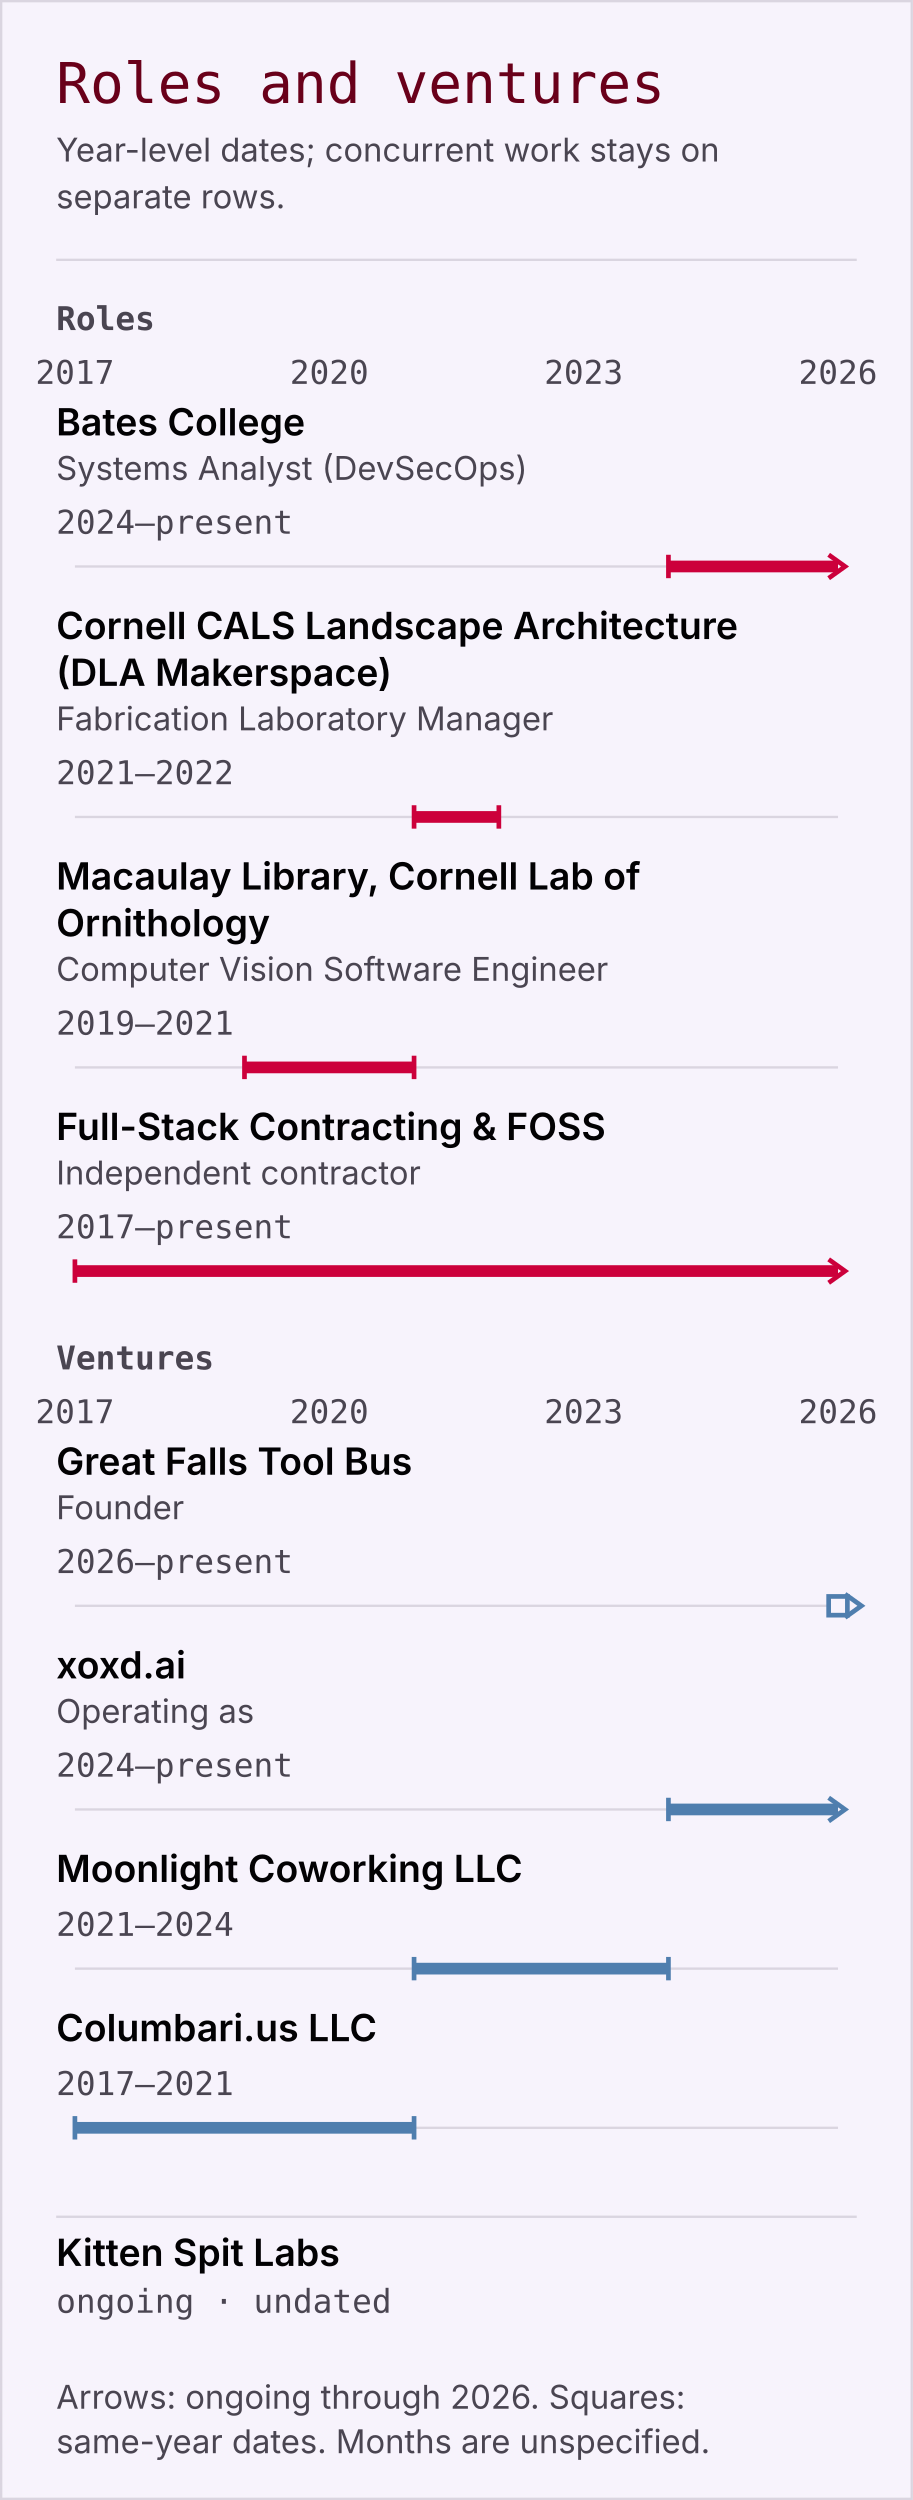
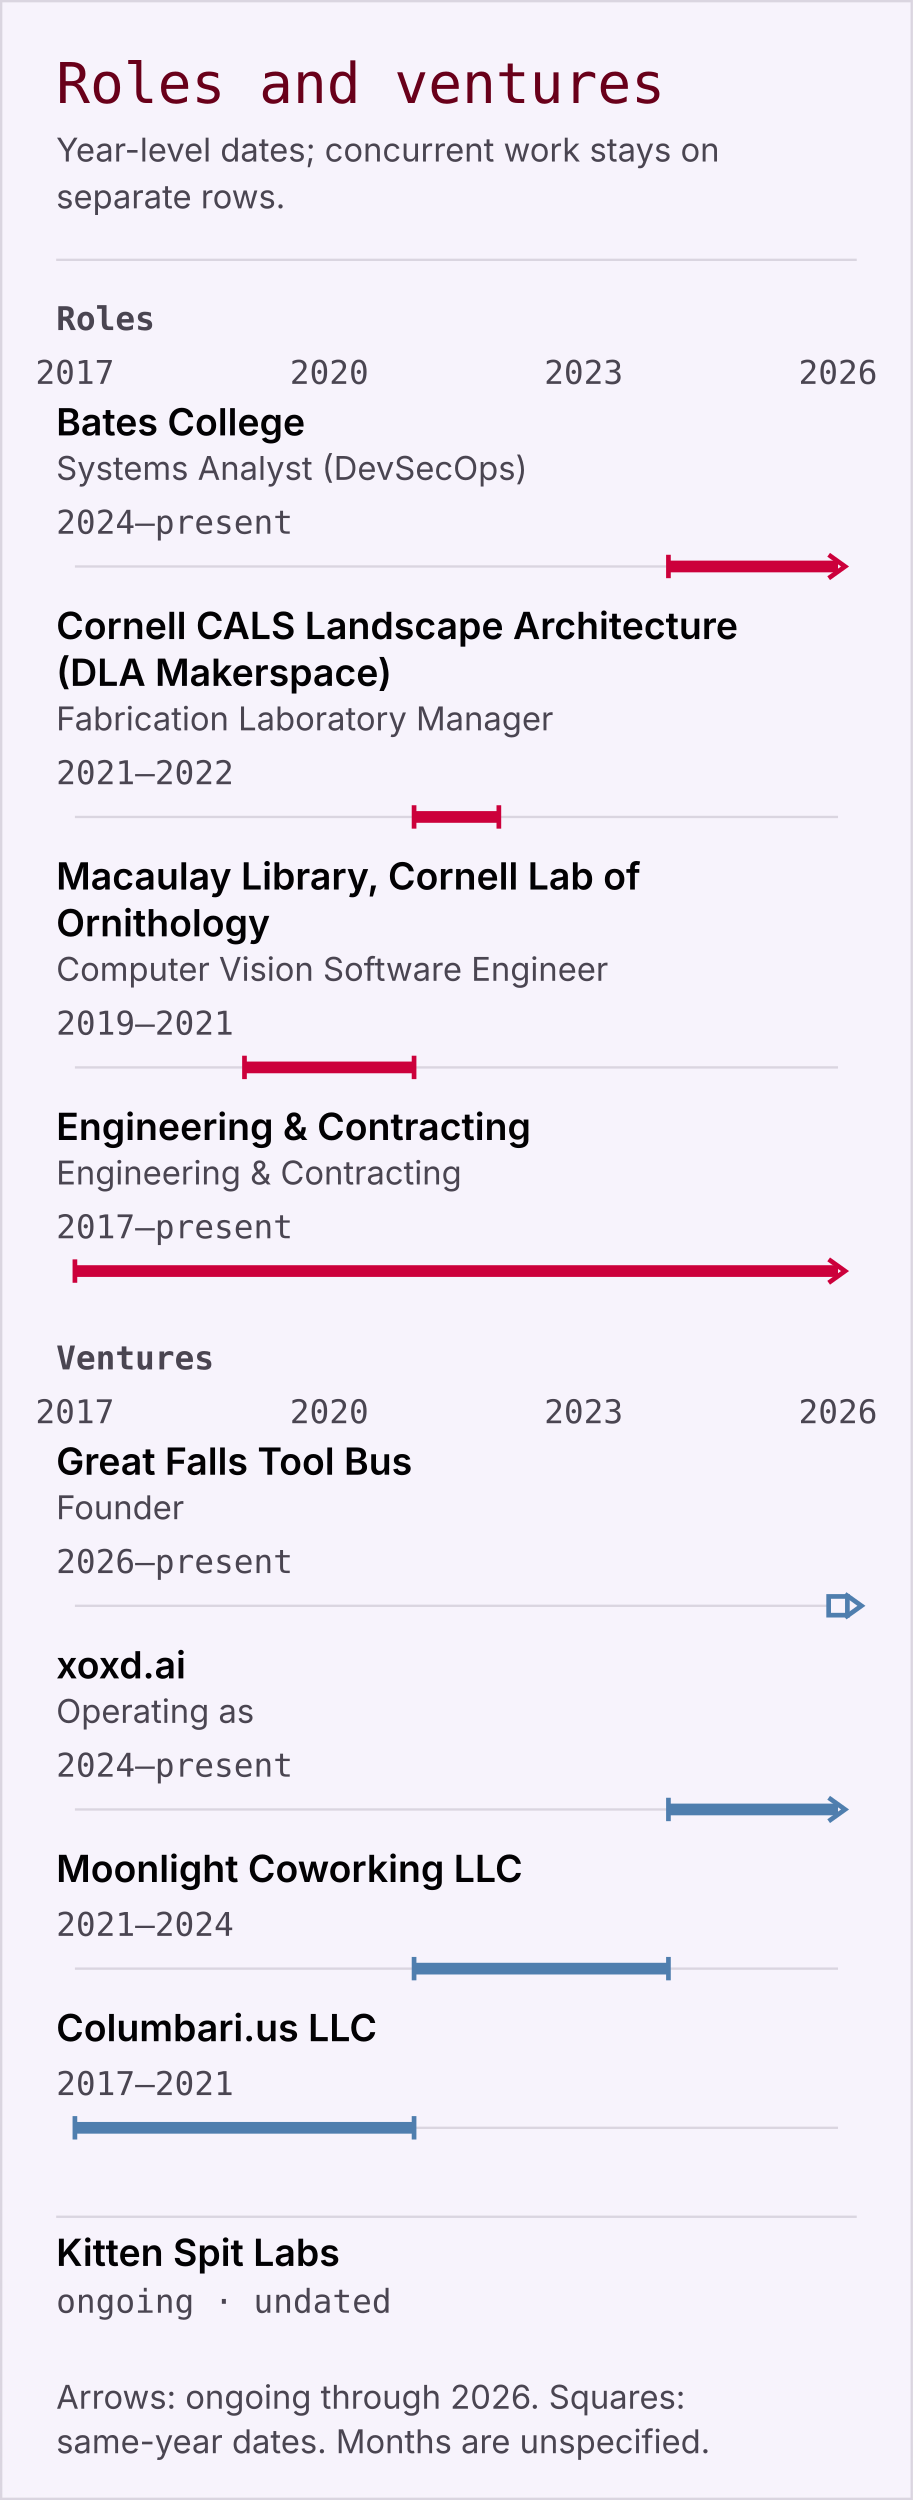
<svg xmlns="http://www.w3.org/2000/svg" viewBox="0 0 390 1068" width="390" height="1068" role="img" aria-labelledby="roles-ventures-light-390-title" aria-describedby="roles-ventures-light-390-desc">
  <style>text{font-variant-numeric:tabular-nums}@media (prefers-reduced-motion:reduce){*{animation:none!important;transition:none!important}}</style>
  <rect x=".5" y=".5" width="389" height="1067" fill="#f7f3fc" stroke="#dad5e0" />
  <text x="24" y="44" font-size="24" font-family="'FiraCode Nerd Font Mono', 'SFMono-Regular', Menlo, Consolas, monospace" font-weight="500" fill="#69001a" text-anchor="start">Roles and ventures</text>
  <text x="24" y="69" font-size="14" font-family="'Inter', Arial, Helvetica, sans-serif" font-weight="400" fill="#4a4551" text-anchor="start">Year-level dates; concurrent work stays on</text>
  <text x="24" y="89" font-size="14" font-family="'Inter', Arial, Helvetica, sans-serif" font-weight="400" fill="#4a4551" text-anchor="start">separate rows.</text>
  <line x1="24" y1="111" x2="366" y2="111" stroke="#dad5e0" />
  <g data-plot="dated">
    <text x="24" y="141" font-size="14" font-family="'FiraCode Nerd Font Mono', 'SFMono-Regular', Menlo, Consolas, monospace" font-weight="600" fill="#4a4551" text-anchor="start">Roles</text>
    <text x="32" y="164" font-size="14" font-family="'FiraCode Nerd Font Mono', 'SFMono-Regular', Menlo, Consolas, monospace" font-weight="400" fill="#4a4551" text-anchor="middle">2017</text>
    <text x="140.667" y="164" font-size="14" font-family="'FiraCode Nerd Font Mono', 'SFMono-Regular', Menlo, Consolas, monospace" font-weight="400" fill="#4a4551" text-anchor="middle">2020</text>
    <text x="249.333" y="164" font-size="14" font-family="'FiraCode Nerd Font Mono', 'SFMono-Regular', Menlo, Consolas, monospace" font-weight="400" fill="#4a4551" text-anchor="middle">2023</text>
    <text x="358" y="164" font-size="14" font-family="'FiraCode Nerd Font Mono', 'SFMono-Regular', Menlo, Consolas, monospace" font-weight="400" fill="#4a4551" text-anchor="middle">2026</text>
    <g data-row="role" data-name="Bates College">
      <text x="24" y="186" font-size="16" font-family="'Inter', Arial, Helvetica, sans-serif" font-weight="600" fill="#020103" text-anchor="start">Bates College</text>
      <text x="24" y="205" font-size="14" font-family="'Inter', Arial, Helvetica, sans-serif" font-weight="400" fill="#4a4551" text-anchor="start">Systems Analyst (DevSecOps)</text>
      <text x="24" y="228" font-size="14" font-family="'FiraCode Nerd Font Mono', 'SFMono-Regular', Menlo, Consolas, monospace" font-weight="400" fill="#4a4551" text-anchor="start">2024–present</text>
      <line x1="32" y1="242" x2="358" y2="242" stroke="#dad5e0" />
      <g data-interval="year" data-start="2024" data-end="2026" data-ongoing="true">
        <line x1="285.556" y1="242" x2="358" y2="242" stroke="#cc003b" stroke-width="5" />
        <line x1="285.556" y1="237" x2="285.556" y2="247" stroke="#cc003b" stroke-width="2" />
        <path d="M354 237L361 242L354 247" fill="none" stroke="#cc003b" stroke-width="2" />
      </g>
    </g>
    <g data-row="role" data-name="Cornell CALS Landscape Architecture (DLA Makerspace)">
      <text x="24" y="273" font-size="16" font-family="'Inter', Arial, Helvetica, sans-serif" font-weight="600" fill="#020103" text-anchor="start">Cornell CALS Landscape Architecture</text>
      <text x="24" y="293" font-size="16" font-family="'Inter', Arial, Helvetica, sans-serif" font-weight="600" fill="#020103" text-anchor="start">(DLA Makerspace)</text>
      <text x="24" y="312" font-size="14" font-family="'Inter', Arial, Helvetica, sans-serif" font-weight="400" fill="#4a4551" text-anchor="start">Fabrication Laboratory Manager</text>
      <text x="24" y="335" font-size="14" font-family="'FiraCode Nerd Font Mono', 'SFMono-Regular', Menlo, Consolas, monospace" font-weight="400" fill="#4a4551" text-anchor="start">2021–2022</text>
      <line x1="32" y1="349" x2="358" y2="349" stroke="#dad5e0" />
      <g data-interval="year" data-start="2021" data-end="2022" data-ongoing="false">
        <line x1="176.889" y1="349" x2="213.111" y2="349" stroke="#cc003b" stroke-width="5" />
        <line x1="176.889" y1="344" x2="176.889" y2="354" stroke="#cc003b" stroke-width="2" />
        <line x1="213.111" y1="344" x2="213.111" y2="354" stroke="#cc003b" stroke-width="2" />
      </g>
    </g>
    <g data-row="role" data-name="Macaulay Library, Cornell Lab of Ornithology">
      <text x="24" y="380" font-size="16" font-family="'Inter', Arial, Helvetica, sans-serif" font-weight="600" fill="#020103" text-anchor="start">Macaulay Library, Cornell Lab of</text>
      <text x="24" y="400" font-size="16" font-family="'Inter', Arial, Helvetica, sans-serif" font-weight="600" fill="#020103" text-anchor="start">Ornithology</text>
      <text x="24" y="419" font-size="14" font-family="'Inter', Arial, Helvetica, sans-serif" font-weight="400" fill="#4a4551" text-anchor="start">Computer Vision Software Engineer</text>
      <text x="24" y="442" font-size="14" font-family="'FiraCode Nerd Font Mono', 'SFMono-Regular', Menlo, Consolas, monospace" font-weight="400" fill="#4a4551" text-anchor="start">2019–2021</text>
      <line x1="32" y1="456" x2="358" y2="456" stroke="#dad5e0" />
      <g data-interval="year" data-start="2019" data-end="2021" data-ongoing="false">
        <line x1="104.444" y1="456" x2="176.889" y2="456" stroke="#cc003b" stroke-width="5" />
        <line x1="104.444" y1="451" x2="104.444" y2="461" stroke="#cc003b" stroke-width="2" />
        <line x1="176.889" y1="451" x2="176.889" y2="461" stroke="#cc003b" stroke-width="2" />
      </g>
    </g>
-     <g data-row="role" data-name="Full-Stack Contracting &amp; FOSS">
-       <text x="24" y="487" font-size="16" font-family="'Inter', Arial, Helvetica, sans-serif" font-weight="600" fill="#020103" text-anchor="start">Full-Stack Contracting &amp; FOSS</text>
-       <text x="24" y="506" font-size="14" font-family="'Inter', Arial, Helvetica, sans-serif" font-weight="400" fill="#4a4551" text-anchor="start">Independent contractor</text>
+     <g data-row="role" data-name="Engineering &amp; Contracting">
+       <text x="24" y="487" font-size="16" font-family="'Inter', Arial, Helvetica, sans-serif" font-weight="600" fill="#020103" text-anchor="start">Engineering &amp; Contracting</text>
+       <text x="24" y="506" font-size="14" font-family="'Inter', Arial, Helvetica, sans-serif" font-weight="400" fill="#4a4551" text-anchor="start">Engineering &amp; Contracting</text>
      <text x="24" y="529" font-size="14" font-family="'FiraCode Nerd Font Mono', 'SFMono-Regular', Menlo, Consolas, monospace" font-weight="400" fill="#4a4551" text-anchor="start">2017–present</text>
      <line x1="32" y1="543" x2="358" y2="543" stroke="#dad5e0" />
      <g data-interval="year" data-start="2017" data-end="2026" data-ongoing="true">
        <line x1="32" y1="543" x2="358" y2="543" stroke="#cc003b" stroke-width="5" />
        <line x1="32" y1="538" x2="32" y2="548" stroke="#cc003b" stroke-width="2" />
        <path d="M354 538L361 543L354 548" fill="none" stroke="#cc003b" stroke-width="2" />
      </g>
    </g>
    <text x="24" y="585" font-size="14" font-family="'FiraCode Nerd Font Mono', 'SFMono-Regular', Menlo, Consolas, monospace" font-weight="600" fill="#4a4551" text-anchor="start">Ventures</text>
    <text x="32" y="608" font-size="14" font-family="'FiraCode Nerd Font Mono', 'SFMono-Regular', Menlo, Consolas, monospace" font-weight="400" fill="#4a4551" text-anchor="middle">2017</text>
    <text x="140.667" y="608" font-size="14" font-family="'FiraCode Nerd Font Mono', 'SFMono-Regular', Menlo, Consolas, monospace" font-weight="400" fill="#4a4551" text-anchor="middle">2020</text>
    <text x="249.333" y="608" font-size="14" font-family="'FiraCode Nerd Font Mono', 'SFMono-Regular', Menlo, Consolas, monospace" font-weight="400" fill="#4a4551" text-anchor="middle">2023</text>
    <text x="358" y="608" font-size="14" font-family="'FiraCode Nerd Font Mono', 'SFMono-Regular', Menlo, Consolas, monospace" font-weight="400" fill="#4a4551" text-anchor="middle">2026</text>
    <g data-row="venture" data-name="Great Falls Tool Bus">
      <text x="24" y="630" font-size="16" font-family="'Inter', Arial, Helvetica, sans-serif" font-weight="600" fill="#020103" text-anchor="start">Great Falls Tool Bus</text>
      <text x="24" y="649" font-size="14" font-family="'Inter', Arial, Helvetica, sans-serif" font-weight="400" fill="#4a4551" text-anchor="start">Founder</text>
      <text x="24" y="672" font-size="14" font-family="'FiraCode Nerd Font Mono', 'SFMono-Regular', Menlo, Consolas, monospace" font-weight="400" fill="#4a4551" text-anchor="start">2026–present</text>
      <line x1="32" y1="686" x2="358" y2="686" stroke="#dad5e0" />
      <g data-interval="year" data-start="2026" data-end="2026" data-ongoing="true">
        <rect x="354" y="682" width="8" height="8" fill="#f7f3fc" stroke="#4f7eae" stroke-width="2" data-same-year="true" />
        <path d="M361 681L368 686L361 691" fill="none" stroke="#4f7eae" stroke-width="2" />
      </g>
    </g>
    <g data-row="venture" data-name="xoxd.ai">
      <text x="24" y="717" font-size="16" font-family="'Inter', Arial, Helvetica, sans-serif" font-weight="600" fill="#020103" text-anchor="start">xoxd.ai</text>
      <text x="24" y="736" font-size="14" font-family="'Inter', Arial, Helvetica, sans-serif" font-weight="400" fill="#4a4551" text-anchor="start">Operating as</text>
      <text x="24" y="759" font-size="14" font-family="'FiraCode Nerd Font Mono', 'SFMono-Regular', Menlo, Consolas, monospace" font-weight="400" fill="#4a4551" text-anchor="start">2024–present</text>
      <line x1="32" y1="773" x2="358" y2="773" stroke="#dad5e0" />
      <g data-interval="year" data-start="2024" data-end="2026" data-ongoing="true">
        <line x1="285.556" y1="773" x2="358" y2="773" stroke="#4f7eae" stroke-width="5" />
        <line x1="285.556" y1="768" x2="285.556" y2="778" stroke="#4f7eae" stroke-width="2" />
        <path d="M354 768L361 773L354 778" fill="none" stroke="#4f7eae" stroke-width="2" />
      </g>
    </g>
    <g data-row="venture" data-name="Moonlight Coworking LLC">
      <text x="24" y="804" font-size="16" font-family="'Inter', Arial, Helvetica, sans-serif" font-weight="600" fill="#020103" text-anchor="start">Moonlight Coworking LLC</text>
      <text x="24" y="827" font-size="14" font-family="'FiraCode Nerd Font Mono', 'SFMono-Regular', Menlo, Consolas, monospace" font-weight="400" fill="#4a4551" text-anchor="start">2021–2024</text>
      <line x1="32" y1="841" x2="358" y2="841" stroke="#dad5e0" />
      <g data-interval="year" data-start="2021" data-end="2024" data-ongoing="false">
        <line x1="176.889" y1="841" x2="285.556" y2="841" stroke="#4f7eae" stroke-width="5" />
        <line x1="176.889" y1="836" x2="176.889" y2="846" stroke="#4f7eae" stroke-width="2" />
        <line x1="285.556" y1="836" x2="285.556" y2="846" stroke="#4f7eae" stroke-width="2" />
      </g>
    </g>
    <g data-row="venture" data-name="Columbari.us LLC">
      <text x="24" y="872" font-size="16" font-family="'Inter', Arial, Helvetica, sans-serif" font-weight="600" fill="#020103" text-anchor="start">Columbari.us LLC</text>
      <text x="24" y="895" font-size="14" font-family="'FiraCode Nerd Font Mono', 'SFMono-Regular', Menlo, Consolas, monospace" font-weight="400" fill="#4a4551" text-anchor="start">2017–2021</text>
      <line x1="32" y1="909" x2="358" y2="909" stroke="#dad5e0" />
      <g data-interval="year" data-start="2017" data-end="2021" data-ongoing="false">
        <line x1="32" y1="909" x2="176.889" y2="909" stroke="#4f7eae" stroke-width="5" />
        <line x1="32" y1="904" x2="32" y2="914" stroke="#4f7eae" stroke-width="2" />
        <line x1="176.889" y1="904" x2="176.889" y2="914" stroke="#4f7eae" stroke-width="2" />
      </g>
    </g>
  </g>
  <line x1="24" y1="947" x2="366" y2="947" stroke="#dad5e0" />
  <g data-row="undated" data-name="Kitten Spit Labs">
    <text x="24" y="968" font-size="16" font-family="'Inter', Arial, Helvetica, sans-serif" font-weight="600" fill="#020103" text-anchor="start">Kitten Spit Labs</text>
    <text x="24" y="988" font-size="14" font-family="'FiraCode Nerd Font Mono', 'SFMono-Regular', Menlo, Consolas, monospace" font-weight="400" fill="#4a4551" text-anchor="start">ongoing · undated</text>
  </g>
  <text x="24" y="1029" font-size="14" font-family="'Inter', Arial, Helvetica, sans-serif" font-weight="400" fill="#4a4551" text-anchor="start">Arrows: ongoing through 2026. Squares:</text>
  <text x="24" y="1048" font-size="14" font-family="'Inter', Arial, Helvetica, sans-serif" font-weight="400" fill="#4a4551" text-anchor="start">same-year dates. Months are unspecified.</text>
</svg>
